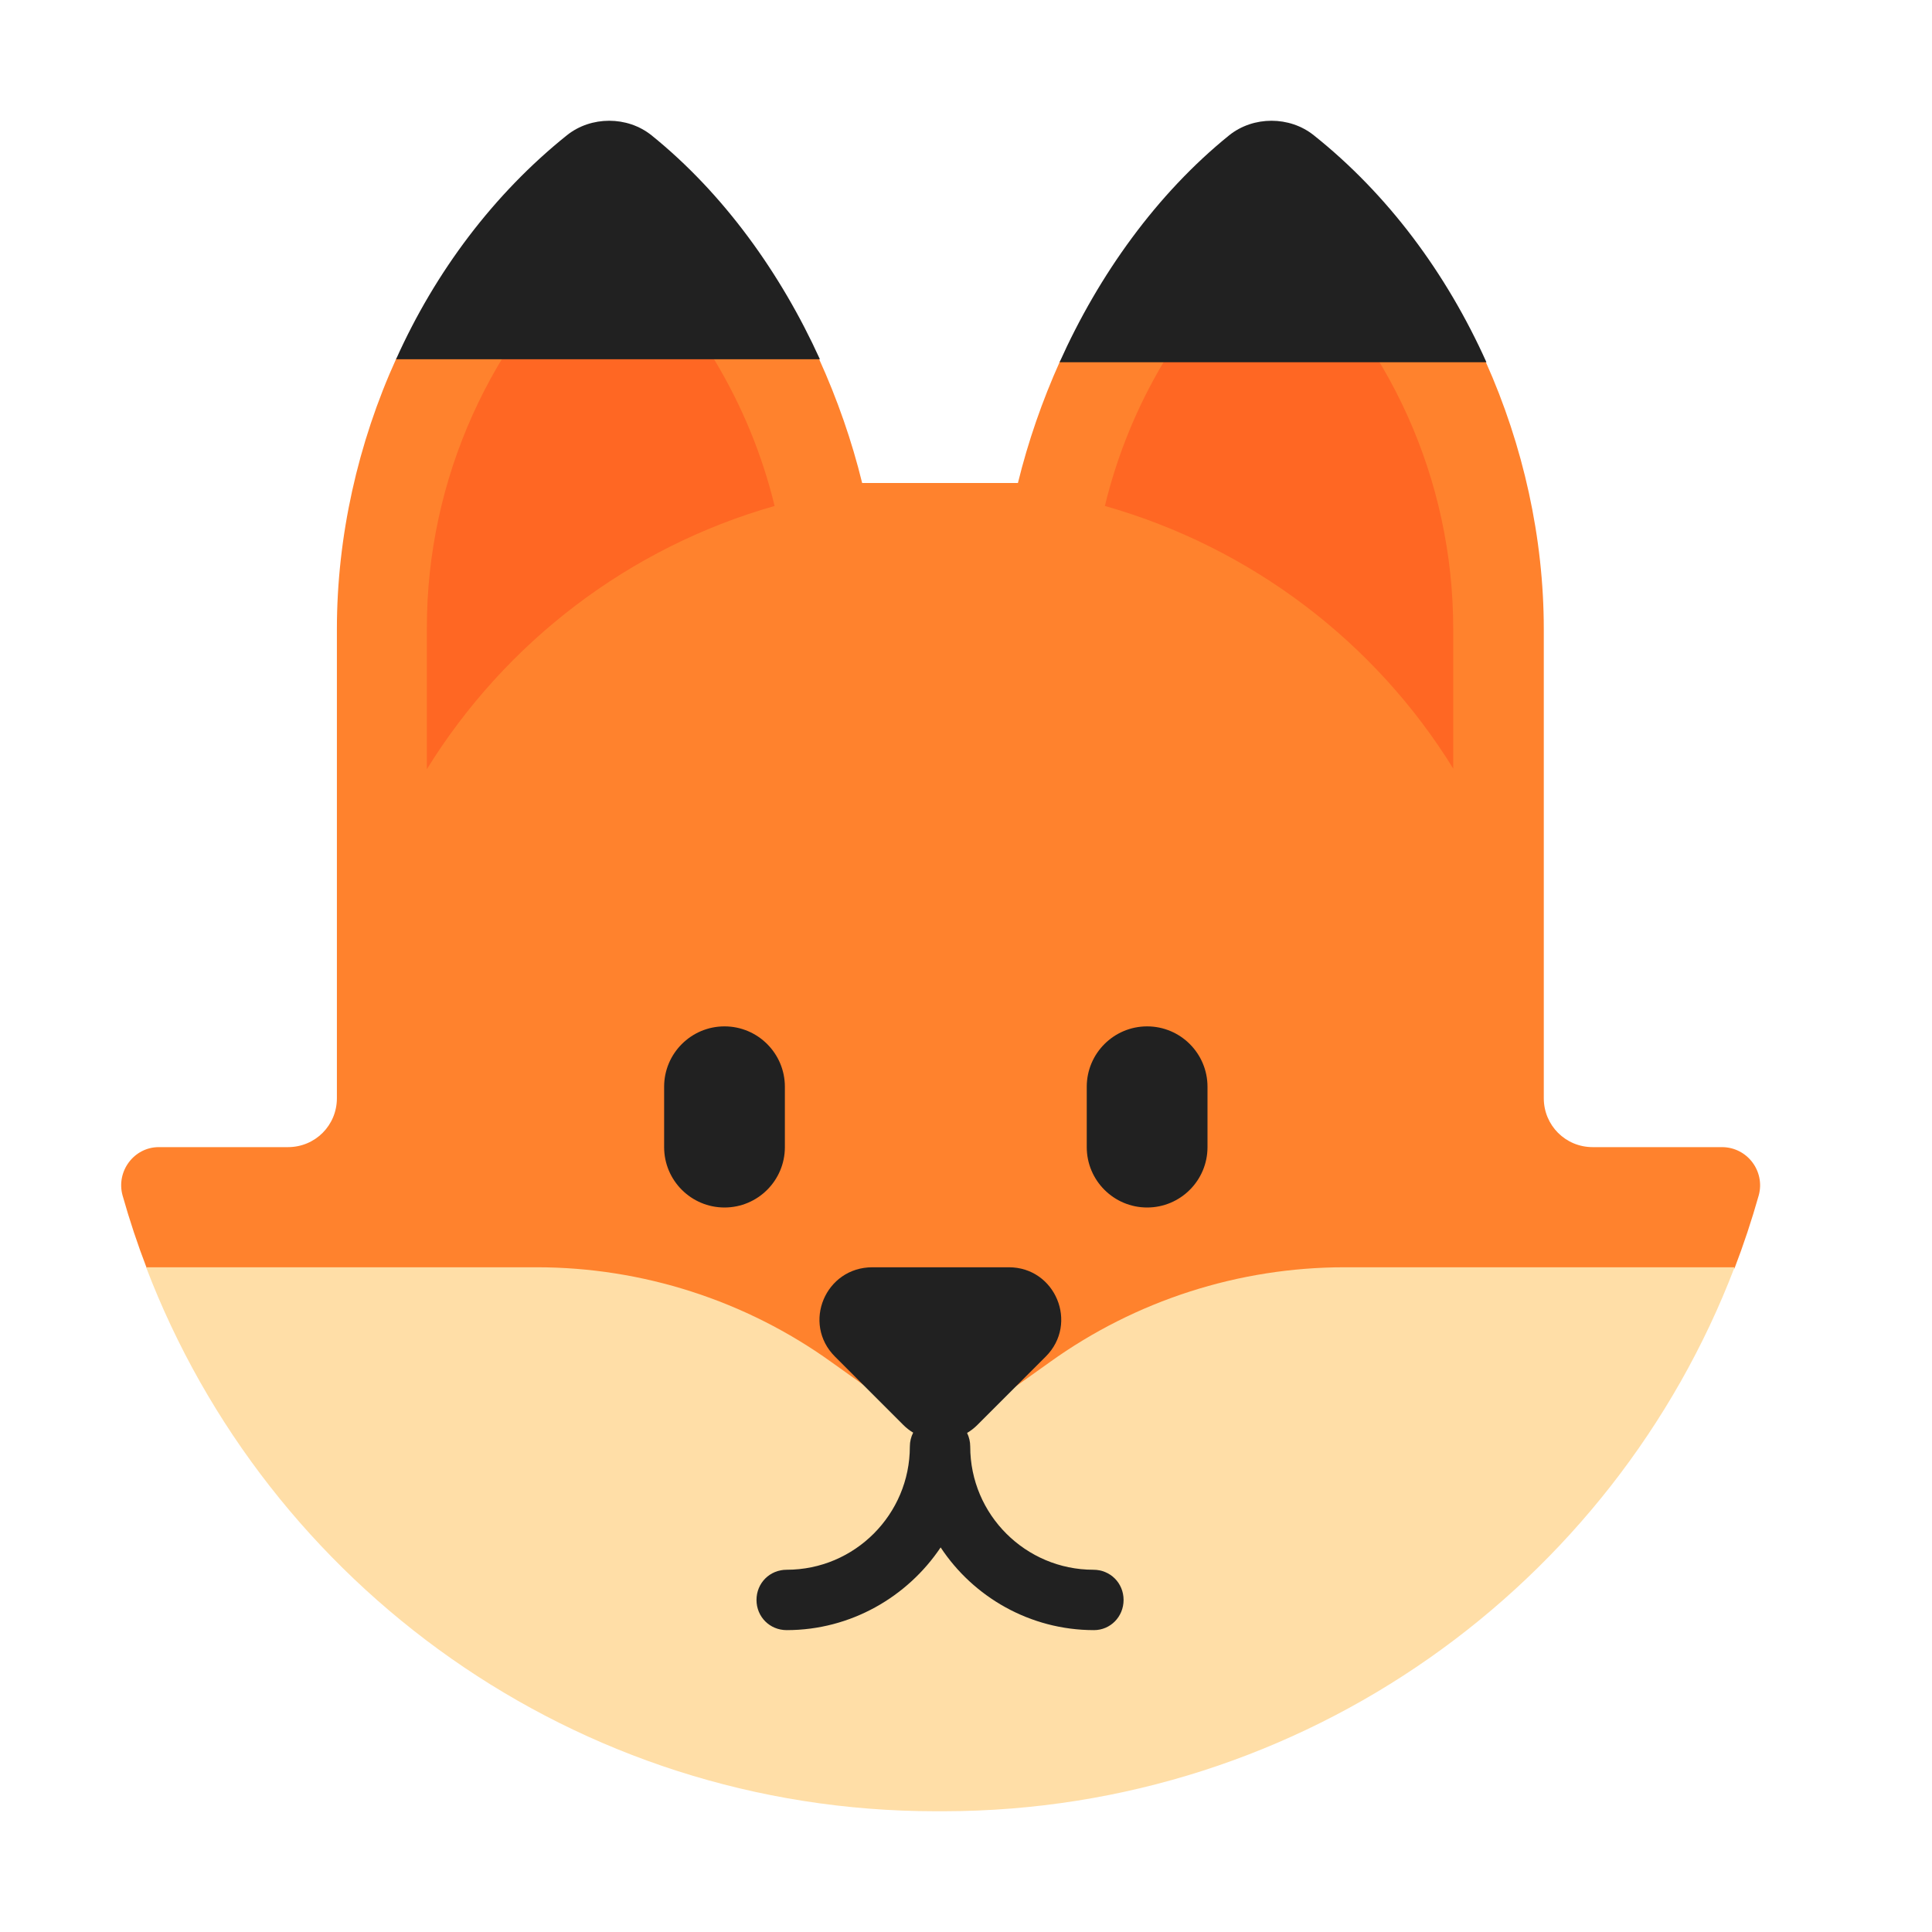
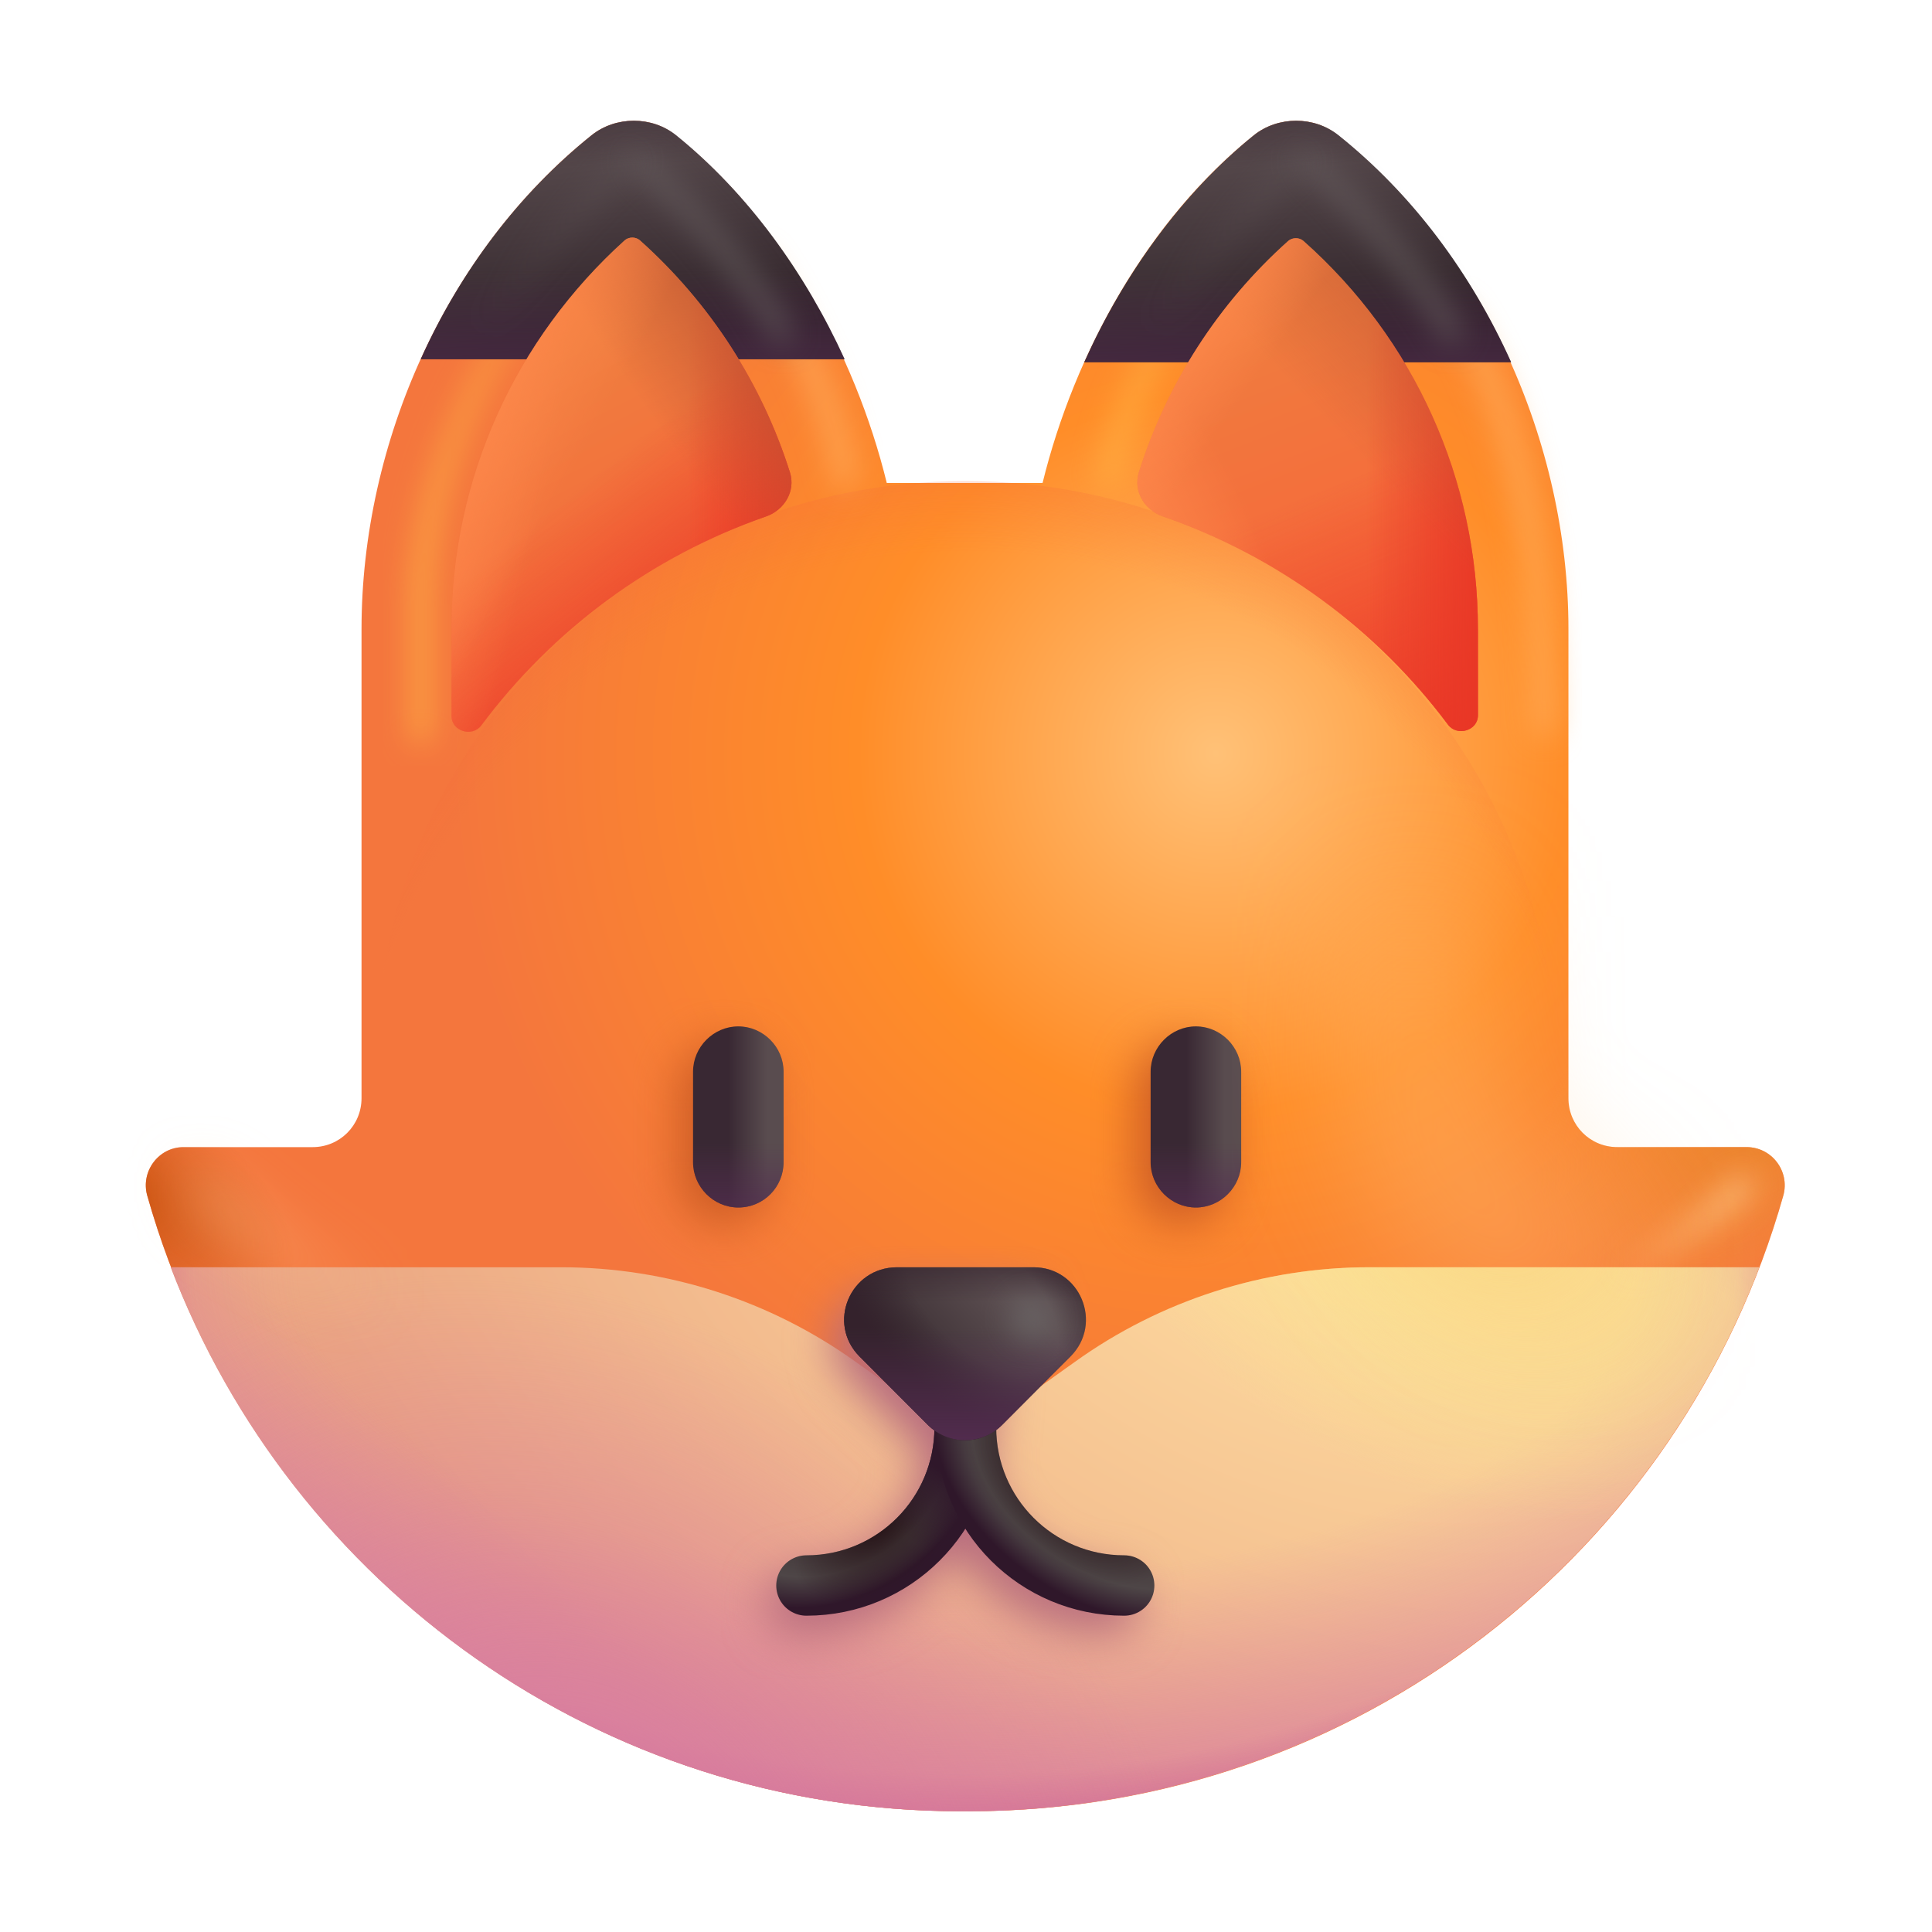
<svg xmlns="http://www.w3.org/2000/svg" width="32" height="32" viewBox="0 0 32 32" fill="none">
-   <path d="M17.558 5.981C17.261 6.64 17.026 7.322 16.86 8H14.28C14.111 7.309 13.87 6.614 13.565 5.943L10.031 5.023L6.565 5.936C5.926 7.341 5.58 8.889 5.58 10.42V18.19C5.58 18.64 5.22 19 4.77 19H2.63C2.22 19 1.92 19.4 2.03 19.8C2.146 20.211 2.28 20.614 2.432 21.009L15.585 25.855L28.729 21.008C28.88 20.613 29.014 20.21 29.13 19.8C29.24 19.4 28.94 19 28.52 19H26.38C25.93 19 25.57 18.64 25.57 18.19V10.42C25.57 8.913 25.232 7.384 24.608 5.992L21.041 5.023L17.558 5.981Z" fill="#FF822D" />
-   <path d="M10.19 3.98C11.5 5.15 12.42 6.69 12.83 8.38C10.41 9.07 8.37 10.64 7.07 12.74V10.4C7.07 7.93 8.13 5.61 9.94 3.98C10.01 3.92 10.12 3.92 10.19 3.98Z" fill="#FF6723" />
-   <path d="M24.07 10.42V12.73C22.78 10.64 20.73 9.07 18.3 8.38C18.71 6.69 19.62 5.16 20.93 3.99C21 3.93 21.11 3.93 21.18 3.99C23.01 5.61 24.07 7.94 24.07 10.42Z" fill="#FF6723" />
-   <path d="M28.73 20.99H22.27C20.52 20.99 18.81 21.54 17.39 22.56L15.58 23.85L13.77 22.56C12.35 21.54 10.64 20.99 8.89 20.99H2.42C4.43 26.26 9.53 30 15.5 30C15.52 30 15.55 30 15.57 30C15.59 30 15.62 30 15.64 30C21.62 29.99 26.72 26.25 28.73 20.99Z" fill="#FFDEA7" />
-   <path d="M13.58 5.95C12.93 4.52 11.98 3.2 10.79 2.24C10.59 2.08 10.34 2 10.09 2C9.84 2 9.59 2.08 9.39 2.24C8.18 3.21 7.21 4.5 6.56 5.95H13.58Z" fill="#212121" />
-   <path d="M21.76 2.24C21.56 2.08 21.31 2 21.06 2C20.81 2 20.56 2.08 20.36 2.24C19.16 3.21 18.2 4.55 17.55 6H24.62C23.96 4.53 22.99 3.22 21.76 2.24Z" fill="#212121" />
-   <path d="M11 18C11 17.448 11.448 17 12 17C12.552 17 13 17.448 13 18V19C13 19.552 12.552 20 12 20C11.448 20 11 19.552 11 19V18Z" fill="#212121" />
-   <path d="M18 18C18 17.448 18.448 17 19 17C19.552 17 20 17.448 20 18V19C20 19.552 19.552 20 19 20C18.448 20 18 19.552 18 19V18Z" fill="#212121" />
-   <path d="M15.58 25.63C16.12 26.45 17.06 27 18.12 27C18.39 27 18.61 26.78 18.61 26.5C18.61 26.22 18.39 26 18.11 26C16.99 26 16.07 25.09 16.07 23.96C16.07 23.878 16.051 23.802 16.018 23.734C16.079 23.698 16.137 23.653 16.19 23.6L17.32 22.47C17.87 21.92 17.48 20.99 16.71 20.99H14.45C13.67 20.99 13.28 21.92 13.83 22.47L14.96 23.6C15.011 23.651 15.066 23.694 15.125 23.729C15.09 23.798 15.07 23.876 15.07 23.96C15.07 25.08 14.16 26 13.03 26C12.75 26 12.53 26.22 12.53 26.5C12.53 26.78 12.75 27 13.03 27C14.09 27 15.03 26.45 15.58 25.63Z" fill="#212121" />
+   <path d="M28.928 19H26.788C26.338 19 25.978 18.64 25.978 18.19V18V10.42C25.978 7.33 24.558 4.15 22.158 2.24C21.968 2.08 21.718 2 21.468 2C21.218 2 20.968 2.08 20.768 2.24C19.018 3.64 17.798 5.84 17.268 8H14.688C14.158 5.84 12.938 3.64 11.188 2.24C10.998 2.08 10.748 2 10.498 2C10.248 2 9.998 2.08 9.798 2.24C7.408 4.15 5.988 7.32 5.988 10.42V18V18.19C5.988 18.64 5.628 19 5.178 19H3.038C2.628 19 2.328 19.4 2.438 19.8C4.098 25.68 9.498 30 15.918 30C15.938 30 15.968 30 15.988 30C16.008 30 16.038 30 16.058 30C22.468 30 27.878 25.69 29.538 19.8C29.648 19.4 29.348 19 28.928 19Z" fill="url(#paint0_radial_28327_1940)" />
+   <path d="M28.928 19H26.788C26.338 19 25.978 18.64 25.978 18.19V18V10.42C25.978 7.33 24.558 4.15 22.158 2.24C21.968 2.08 21.718 2 21.468 2C21.218 2 20.968 2.08 20.768 2.24C19.018 3.64 17.798 5.84 17.268 8H14.688C14.158 5.84 12.938 3.64 11.188 2.24C10.998 2.08 10.748 2 10.498 2C10.248 2 9.998 2.08 9.798 2.24C7.408 4.15 5.988 7.32 5.988 10.42V18V18.19C5.988 18.64 5.628 19 5.178 19H3.038C2.628 19 2.328 19.4 2.438 19.8C4.098 25.68 9.498 30 15.918 30C15.938 30 15.968 30 15.988 30C16.008 30 16.038 30 16.058 30C22.468 30 27.878 25.69 29.538 19.8C29.648 19.4 29.348 19 28.928 19Z" fill="url(#paint1_radial_28327_1940)" />
+   <path d="M28.928 19H26.788C26.338 19 25.978 18.64 25.978 18.19V18V10.42C25.978 7.33 24.558 4.15 22.158 2.24C21.968 2.08 21.718 2 21.468 2C21.218 2 20.968 2.08 20.768 2.24C19.018 3.64 17.798 5.84 17.268 8H14.688C14.158 5.84 12.938 3.64 11.188 2.24C10.998 2.08 10.748 2 10.498 2C10.248 2 9.998 2.08 9.798 2.24C7.408 4.15 5.988 7.32 5.988 10.42V18V18.19C5.988 18.64 5.628 19 5.178 19H3.038C2.628 19 2.328 19.4 2.438 19.8C4.098 25.68 9.498 30 15.918 30C15.938 30 15.968 30 15.988 30C16.008 30 16.038 30 16.058 30C22.468 30 27.878 25.69 29.538 19.8C29.648 19.4 29.348 19 28.928 19Z" fill="url(#paint2_radial_28327_1940)" />
+   <ellipse cx="15.988" cy="17.631" rx="9.767" ry="9.663" fill="url(#paint3_radial_28327_1940)" fill-opacity="0.5" />
+   <g filter="url(#filter0_f_28327_1940)">
+     <path d="M20.424 3.891C19.987 4.443 18.721 6.031 18.346 7.969" stroke="url(#paint4_linear_28327_1940)" stroke-width="0.25" stroke-linecap="round" />
+   </g>
+   <g filter="url(#filter1_f_28327_1940)">
+     <path d="M24.074 5.194C24.824 6.225 25.574 8.256 25.574 12.069" stroke="#FFB160" stroke-width="0.25" stroke-linecap="round" />
+   </g>
+   <g filter="url(#filter2_f_28327_1940)">
+     <path d="M12.488 4.35C12.982 5.029 13.846 6.703 14.002 7.953" stroke="#FFB160" stroke-width="0.25" stroke-linecap="round" />
+   </g>
+   <path d="M22.169 2.24C21.968 2.08 21.718 2 21.468 2C21.218 2 20.968 2.08 20.768 2.24C19.569 3.21 18.608 4.55 17.959 6H25.029C24.369 4.53 23.398 3.22 22.169 2.24Z" fill="url(#paint5_linear_28327_1940)" />
+   <path d="M22.169 2.24C21.968 2.08 21.718 2 21.468 2C21.218 2 20.968 2.08 20.768 2.24C19.569 3.21 18.608 4.55 17.959 6H25.029C24.369 4.53 23.398 3.22 22.169 2.24Z" fill="url(#paint6_linear_28327_1940)" />
+   <path d="M22.169 2.24C21.968 2.08 21.718 2 21.468 2C21.218 2 20.968 2.08 20.768 2.24C19.569 3.21 18.608 4.55 17.959 6H25.029C24.369 4.53 23.398 3.22 22.169 2.24Z" fill="url(#paint7_linear_28327_1940)" />
+   <path d="M23.983 12.002C24.134 12.204 24.479 12.101 24.479 11.849V10.42C24.479 7.94 23.419 5.61 21.588 3.99C21.518 3.93 21.409 3.93 21.338 3.99C20.174 5.03 19.325 6.355 18.863 7.824C18.767 8.131 18.954 8.448 19.259 8.553C21.164 9.215 22.804 10.426 23.983 12.002Z" fill="url(#paint8_linear_28327_1940)" />
+   <path d="M23.983 12.002C24.134 12.204 24.479 12.101 24.479 11.849V10.42C24.479 7.94 23.419 5.61 21.588 3.99C21.518 3.93 21.409 3.93 21.338 3.99C20.174 5.03 19.325 6.355 18.863 7.824C18.767 8.131 18.954 8.448 19.259 8.553C21.164 9.215 22.804 10.426 23.983 12.002Z" fill="url(#paint9_linear_28327_1940)" />
+   <path d="M23.983 12.002C24.134 12.204 24.479 12.101 24.479 11.849V10.42C24.479 7.94 23.419 5.61 21.588 3.99C21.518 3.93 21.409 3.93 21.338 3.99C20.174 5.03 19.325 6.355 18.863 7.824C18.767 8.131 18.954 8.448 19.259 8.553C21.164 9.215 22.804 10.426 23.983 12.002Z" fill="url(#paint10_linear_28327_1940)" />
+   <path d="M23.983 12.002C24.134 12.204 24.479 12.101 24.479 11.849V10.42C24.479 7.94 23.419 5.61 21.588 3.99C21.518 3.93 21.409 3.93 21.338 3.99C20.174 5.03 19.325 6.355 18.863 7.824C18.767 8.131 18.954 8.448 19.259 8.553C21.164 9.215 22.804 10.426 23.983 12.002Z" fill="url(#paint11_linear_28327_1940)" />
+   <path d="M23.983 12.002C24.134 12.204 24.479 12.101 24.479 11.849V10.42C24.479 7.94 23.419 5.61 21.588 3.99C21.518 3.93 21.409 3.93 21.338 3.99C20.174 5.03 19.325 6.355 18.863 7.824C18.767 8.131 18.954 8.448 19.259 8.553C21.164 9.215 22.804 10.426 23.983 12.002Z" fill="url(#paint12_radial_28327_1940)" />
+   <path d="M23.983 12.002C24.134 12.204 24.479 12.101 24.479 11.849V10.42C24.479 7.94 23.419 5.61 21.588 3.99C21.518 3.93 21.409 3.93 21.338 3.99C20.174 5.03 19.325 6.355 18.863 7.824C18.767 8.131 18.954 8.448 19.259 8.553C21.164 9.215 22.804 10.426 23.983 12.002Z" fill="url(#paint13_linear_28327_1940)" />
+   <g filter="url(#filter3_f_28327_1940)">
+     <path d="M19.562 20.281C19.152 20.281 18.812 19.941 18.812 19.531V18.031C18.812 17.621 19.152 17.281 19.562 17.281C19.972 17.281 20.312 17.621 20.312 18.031V19.531C20.312 19.941 19.972 20.281 19.562 20.281Z" fill="#CD5C25" />
+   </g>
+   <g filter="url(#filter4_f_28327_1940)">
+     <path d="M11.982 20.281C11.572 20.281 11.232 19.941 11.232 19.531V18.031C11.232 17.621 11.572 17.281 11.982 17.281C12.392 17.281 12.732 17.621 12.732 18.031V19.531C12.732 19.941 12.402 20.281 11.982 20.281Z" fill="#CD5C25" />
+   </g>
+   <path d="M19.808 20C19.398 20 19.058 19.66 19.058 19.25V17.75C19.058 17.34 19.398 17 19.808 17C20.218 17 20.558 17.34 20.558 17.75V19.25C20.558 19.66 20.218 20 19.808 20Z" fill="url(#paint14_linear_28327_1940)" />
+   <path d="M19.808 20C19.398 20 19.058 19.66 19.058 19.25V17.75C19.058 17.34 19.398 17 19.808 17C20.218 17 20.558 17.34 20.558 17.75V19.25C20.558 19.66 20.218 20 19.808 20Z" fill="url(#paint15_linear_28327_1940)" />
+   <path d="M12.229 20C11.819 20 11.479 19.66 11.479 19.25V17.75C11.479 17.34 11.819 17 12.229 17C12.639 17 12.979 17.34 12.979 17.75V19.25C12.979 19.66 12.649 20 12.229 20Z" fill="url(#paint16_linear_28327_1940)" />
+   <path d="M12.229 20C11.819 20 11.479 19.66 11.479 19.25V17.75C11.479 17.34 11.819 17 12.229 17C12.639 17 12.979 17.34 12.979 17.75V19.25C12.979 19.66 12.649 20 12.229 20Z" fill="url(#paint17_linear_28327_1940)" />
+   <g filter="url(#filter5_f_28327_1940)">
+     <path d="M8.734 5.078C8.297 5.63 6.969 7.638 6.969 10.062C6.969 12.488 6.969 12.25 6.969 12.094" stroke="url(#paint18_linear_28327_1940)" stroke-width="0.25" stroke-linecap="round" />
+   </g>
+   <path d="M13.989 5.95C13.338 4.52 12.389 3.2 11.198 2.24C10.998 2.08 10.748 2 10.498 2C10.248 2 9.999 2.08 9.799 2.24C8.589 3.21 7.619 4.5 6.969 5.95H13.989Z" fill="url(#paint19_linear_28327_1940)" />
+   <path d="M13.989 5.95C13.338 4.52 12.389 3.2 11.198 2.24C10.998 2.08 10.748 2 10.498 2C10.248 2 9.999 2.08 9.799 2.24C8.589 3.21 7.619 4.5 6.969 5.95H13.989Z" fill="url(#paint20_linear_28327_1940)" />
+   <path d="M13.989 5.95C13.338 4.52 12.389 3.2 11.198 2.24C10.998 2.08 10.748 2 10.498 2C10.248 2 9.999 2.08 9.799 2.24C8.589 3.21 7.619 4.5 6.969 5.95H13.989Z" fill="url(#paint21_linear_28327_1940)" />
+   <path d="M29.139 20.99H22.678C20.928 20.99 19.218 21.54 17.799 22.56L15.989 23.85L14.178 22.56C12.758 21.54 11.049 20.99 9.298 20.99H2.828C4.838 26.26 9.938 30 15.909 30C15.928 30 15.959 30 15.979 30C15.998 30 16.029 30 16.049 30C22.029 29.99 27.128 26.25 29.139 20.99Z" fill="url(#paint22_radial_28327_1940)" />
+   <path d="M29.139 20.99H22.678C20.928 20.99 19.218 21.54 17.799 22.56L15.989 23.85L14.178 22.56C12.758 21.54 11.049 20.99 9.298 20.99H2.828C4.838 26.26 9.938 30 15.909 30C15.928 30 15.959 30 15.979 30C15.998 30 16.029 30 16.049 30C22.029 29.99 27.128 26.25 29.139 20.99Z" fill="url(#paint23_radial_28327_1940)" />
+   <path d="M29.139 20.99H22.678C20.928 20.99 19.218 21.54 17.799 22.56L15.989 23.85L14.178 22.56C12.758 21.54 11.049 20.99 9.298 20.99H2.828C4.838 26.26 9.938 30 15.909 30C15.928 30 15.959 30 15.979 30C15.998 30 16.029 30 16.049 30C22.029 29.99 27.128 26.25 29.139 20.99Z" fill="url(#paint24_radial_28327_1940)" />
+   <path d="M29.139 20.99H22.678C20.928 20.99 19.218 21.54 17.799 22.56L15.989 23.85L14.178 22.56C12.758 21.54 11.049 20.99 9.298 20.99H2.828C4.838 26.26 9.938 30 15.909 30C15.928 30 15.959 30 15.979 30C15.998 30 16.029 30 16.049 30C22.029 29.99 27.128 26.25 29.139 20.99Z" fill="url(#paint25_radial_28327_1940)" />
+   <path d="M29.139 20.99H22.678C20.928 20.99 19.218 21.54 17.799 22.56L15.989 23.85L14.178 22.56C12.758 21.54 11.049 20.99 9.298 20.99H2.828C4.838 26.26 9.938 30 15.909 30C15.928 30 15.959 30 15.979 30C15.998 30 16.029 30 16.049 30C22.029 29.99 27.128 26.25 29.139 20.99Z" fill="url(#paint26_radial_28327_1940)" />
+   <path d="M29.139 20.99H22.678C20.928 20.99 19.218 21.54 17.799 22.56L15.989 23.85L14.178 22.56C12.758 21.54 11.049 20.99 9.298 20.99H2.828C4.838 26.26 9.938 30 15.909 30C15.928 30 15.959 30 15.979 30C15.998 30 16.029 30 16.049 30C22.029 29.99 27.128 26.25 29.139 20.99Z" fill="url(#paint27_radial_28327_1940)" />
+   <g filter="url(#filter6_f_28327_1940)">
+     <path d="M15.171 23.953L14.061 22.844C13.521 22.304 13.904 21.391 14.67 21.391H16.889C17.645 21.391 17.027 21.866 16.487 22.406L16.378 23.953C16.348 23.984 16.316 24.012 16.282 24.036C16.305 25.169 17.225 26.075 18.363 26.075C18.635 26.075 18.854 26.295 18.854 26.566C18.854 26.837 18.635 27.057 18.363 27.057C17.276 27.057 16.323 26.494 15.78 25.642C15.236 26.494 14.283 27.057 13.196 27.057C12.925 27.057 12.705 26.837 12.705 26.566C12.705 26.295 12.925 26.075 13.196 26.075C14.332 26.075 15.25 25.173 15.277 24.043C15.24 24.017 15.204 23.987 15.171 23.953Z" fill="#B66A7D" />
+   </g>
+   <path d="M15.977 23.641C15.977 25.091 14.807 26.261 13.357 26.261" stroke="url(#paint28_radial_28327_1940)" stroke-linecap="round" />
+   <path d="M15.977 23.641C15.977 25.091 14.807 26.261 13.357 26.261" stroke="url(#paint29_radial_28327_1940)" stroke-linecap="round" />
+   <path d="M15.977 23.641C15.977 25.091 14.807 26.261 13.357 26.261" stroke="url(#paint30_linear_28327_1940)" stroke-linecap="round" />
+   <path d="M16 23.641C16 25.091 17.17 26.261 18.62 26.261" stroke="url(#paint31_radial_28327_1940)" stroke-linecap="round" />
+   <path d="M16 23.641C16 25.091 17.17 26.261 18.62 26.261" stroke="url(#paint32_radial_28327_1940)" stroke-linecap="round" />
+   <path d="M14.239 22.47L15.368 23.6C15.709 23.94 16.259 23.94 16.599 23.6L17.729 22.47C18.279 21.92 17.889 20.99 17.119 20.99H14.858C14.079 20.99 13.688 21.92 14.239 22.47Z" fill="url(#paint33_linear_28327_1940)" />
+   <path d="M14.239 22.47L15.368 23.6C15.709 23.94 16.259 23.94 16.599 23.6L17.729 22.47C18.279 21.92 17.889 20.99 17.119 20.99H14.858C14.079 20.99 13.688 21.92 14.239 22.47Z" fill="url(#paint34_radial_28327_1940)" />
+   <path d="M14.239 22.47L15.368 23.6C15.709 23.94 16.259 23.94 16.599 23.6L17.729 22.47C18.279 21.92 17.889 20.99 17.119 20.99H14.858C14.079 20.99 13.688 21.92 14.239 22.47Z" fill="url(#paint35_linear_28327_1940)" />
+   <path d="M14.239 22.47L15.368 23.6C15.709 23.94 16.259 23.94 16.599 23.6L17.729 22.47C18.279 21.92 17.889 20.99 17.119 20.99H14.858C14.079 20.99 13.688 21.92 14.239 22.47Z" fill="url(#paint36_linear_28327_1940)" />
+   <path d="M12.689 8.554C12.993 8.448 13.181 8.132 13.084 7.825C12.62 6.354 11.764 5.021 10.598 3.98C10.528 3.92 10.418 3.92 10.348 3.98C8.539 5.61 7.479 7.93 7.479 10.4V11.861C7.479 12.113 7.822 12.216 7.973 12.014C9.156 10.43 10.791 9.216 12.689 8.554Z" fill="url(#paint37_linear_28327_1940)" />
+   <path d="M12.689 8.554C12.993 8.448 13.181 8.132 13.084 7.825C12.62 6.354 11.764 5.021 10.598 3.98C10.528 3.92 10.418 3.92 10.348 3.98C8.539 5.61 7.479 7.93 7.479 10.4V11.861C7.479 12.113 7.822 12.216 7.973 12.014C9.156 10.43 10.791 9.216 12.689 8.554Z" fill="url(#paint38_linear_28327_1940)" />
+   <path d="M12.689 8.554C12.993 8.448 13.181 8.132 13.084 7.825C12.62 6.354 11.764 5.021 10.598 3.98C10.528 3.92 10.418 3.92 10.348 3.98C8.539 5.61 7.479 7.93 7.479 10.4V11.861C7.479 12.113 7.822 12.216 7.973 12.014C9.156 10.43 10.791 9.216 12.689 8.554Z" fill="url(#paint39_linear_28327_1940)" />
+   <path d="M12.689 8.554C12.993 8.448 13.181 8.132 13.084 7.825C12.62 6.354 11.764 5.021 10.598 3.98C10.528 3.92 10.418 3.92 10.348 3.98C8.539 5.61 7.479 7.93 7.479 10.4V11.861C7.479 12.113 7.822 12.216 7.973 12.014C9.156 10.43 10.791 9.216 12.689 8.554Z" fill="url(#paint40_linear_28327_1940)" />
+   <path d="M12.689 8.554C12.993 8.448 13.181 8.132 13.084 7.825C12.62 6.354 11.764 5.021 10.598 3.98C10.528 3.92 10.418 3.92 10.348 3.98C8.539 5.61 7.479 7.93 7.479 10.4V11.861C7.479 12.113 7.822 12.216 7.973 12.014C9.156 10.43 10.791 9.216 12.689 8.554Z" fill="url(#paint41_radial_28327_1940)" />
+   <path d="M12.689 8.554C12.993 8.448 13.181 8.132 13.084 7.825C12.62 6.354 11.764 5.021 10.598 3.98C10.528 3.92 10.418 3.92 10.348 3.98C8.539 5.61 7.479 7.93 7.479 10.4V11.861C7.479 12.113 7.822 12.216 7.973 12.014C9.156 10.43 10.791 9.216 12.689 8.554Z" fill="url(#paint42_linear_28327_1940)" />
+   <g filter="url(#filter7_f_28327_1940)">
+     <circle cx="17.088" cy="21.836" r="0.32" fill="#6A6566" />
+   </g>
+   <g filter="url(#filter8_f_28327_1940)">
+     <path d="M28.998 19.677C29.035 19.62 29.019 19.542 28.961 19.505C28.903 19.467 28.826 19.483 28.788 19.541L28.998 19.677ZM26.048 21.285C25.981 21.303 25.942 21.372 25.96 21.439C25.978 21.505 26.046 21.545 26.113 21.527L26.048 21.285ZM28.788 19.541C28.772 19.566 28.732 19.611 28.662 19.676C28.595 19.738 28.508 19.811 28.404 19.893C28.198 20.057 27.932 20.249 27.646 20.439C27.069 20.822 26.432 21.182 26.048 21.285L26.113 21.527C26.541 21.412 27.209 21.029 27.784 20.647C28.075 20.454 28.347 20.258 28.559 20.089C28.666 20.005 28.759 19.927 28.832 19.859C28.903 19.793 28.963 19.731 28.998 19.677L28.788 19.541Z" fill="url(#paint43_linear_28327_1940)" />
+   </g>
+   <g filter="url(#filter9_f_28327_1940)">
+     <path d="M3.139 19.677C3.102 19.62 3.118 19.542 3.176 19.505C3.234 19.467 3.311 19.483 3.349 19.541L3.139 19.677ZM6.089 21.285C6.156 21.303 6.195 21.372 6.177 21.439C6.159 21.505 6.091 21.545 6.024 21.527L6.089 21.285ZM3.349 19.541C3.365 19.566 3.405 19.611 3.475 19.676C3.542 19.738 3.629 19.811 3.732 19.893C3.939 20.057 4.205 20.249 4.491 20.439C5.068 20.822 5.705 21.182 6.089 21.285L6.024 21.527C5.596 21.412 4.928 21.029 4.353 20.647C4.062 20.454 3.79 20.258 3.577 20.089C3.471 20.005 3.378 19.927 3.305 19.859C3.234 19.793 3.174 19.731 3.139 19.677L3.349 19.541Z" fill="url(#paint44_linear_28327_1940)" />
+   </g>
+   <g filter="url(#filter10_f_28327_1940)">
+     <path d="M23.408 15.188C23.408 15.406 23.419 17.647 23.439 17.847C23.652 19.928 24.939 20.969 26.565 20.969" stroke="#FFC177" />
+   </g>
+   <g filter="url(#filter11_f_28327_1940)">
+     <path d="M21.675 2.664C22.121 3.062 23.34 4.234 24.074 5.562" stroke="#665D5F" stroke-width="0.25" stroke-linecap="round" />
+   </g>
+   <g filter="url(#filter12_f_28327_1940)">
+     <path d="M10.58 2.664C11.025 3.062 12.244 4.234 12.979 5.562" stroke="#665D5F" stroke-width="0.25" stroke-linecap="round" />
+   </g>
+   <g filter="url(#filter13_f_28327_1940)">
+     <path d="M21.511 2.664C21.066 3.062 19.847 4.234 19.113 5.562" stroke="url(#paint45_linear_28327_1940)" stroke-opacity="0.5" stroke-width="0.25" stroke-linecap="round" />
+   </g>
+   <g filter="url(#filter14_f_28327_1940)">
+     <path d="M10.416 2.664C9.971 3.062 8.752 4.234 8.018 5.562" stroke="url(#paint46_linear_28327_1940)" stroke-opacity="0.5" stroke-width="0.25" stroke-linecap="round" />
+   </g>
+   <defs>
+     <filter id="filter0_f_28327_1940" x="17.721" y="3.266" width="3.328" height="5.328" filterUnits="userSpaceOnUse" color-interpolation-filters="sRGB">
+       <feFlood flood-opacity="0" result="BackgroundImageFix" />
+       <feBlend mode="normal" in="SourceGraphic" in2="BackgroundImageFix" result="shape" />
+       <feGaussianBlur stdDeviation="0.25" result="effect1_foregroundBlur_28327_1940" />
+     </filter>
+     <filter id="filter1_f_28327_1940" x="23.449" y="4.569" width="2.75" height="8.125" filterUnits="userSpaceOnUse" color-interpolation-filters="sRGB">
+       <feFlood flood-opacity="0" result="BackgroundImageFix" />
+       <feBlend mode="normal" in="SourceGraphic" in2="BackgroundImageFix" result="shape" />
+       <feGaussianBlur stdDeviation="0.25" result="effect1_foregroundBlur_28327_1940" />
+     </filter>
+     <filter id="filter2_f_28327_1940" x="11.864" y="3.725" width="2.764" height="4.853" filterUnits="userSpaceOnUse" color-interpolation-filters="sRGB">
+       <feFlood flood-opacity="0" result="BackgroundImageFix" />
+       <feBlend mode="normal" in="SourceGraphic" in2="BackgroundImageFix" result="shape" />
+       <feGaussianBlur stdDeviation="0.25" result="effect1_foregroundBlur_28327_1940" />
+     </filter>
+     <filter id="filter3_f_28327_1940" x="18.062" y="16.531" width="3" height="4.5" filterUnits="userSpaceOnUse" color-interpolation-filters="sRGB">
+       <feFlood flood-opacity="0" result="BackgroundImageFix" />
+       <feBlend mode="normal" in="SourceGraphic" in2="BackgroundImageFix" result="shape" />
+       <feGaussianBlur stdDeviation="0.375" result="effect1_foregroundBlur_28327_1940" />
+     </filter>
+     <filter id="filter4_f_28327_1940" x="10.482" y="16.531" width="3" height="4.5" filterUnits="userSpaceOnUse" color-interpolation-filters="sRGB">
+       <feFlood flood-opacity="0" result="BackgroundImageFix" />
+       <feBlend mode="normal" in="SourceGraphic" in2="BackgroundImageFix" result="shape" />
+       <feGaussianBlur stdDeviation="0.375" result="effect1_foregroundBlur_28327_1940" />
+     </filter>
+     <filter id="filter5_f_28327_1940" x="6.344" y="4.453" width="3.016" height="8.231" filterUnits="userSpaceOnUse" color-interpolation-filters="sRGB">
+       <feFlood flood-opacity="0" result="BackgroundImageFix" />
+       <feBlend mode="normal" in="SourceGraphic" in2="BackgroundImageFix" result="shape" />
+       <feGaussianBlur stdDeviation="0.25" result="effect1_foregroundBlur_28327_1940" />
+     </filter>
+     <filter id="filter6_f_28327_1940" x="11.955" y="20.641" width="7.65" height="7.166" filterUnits="userSpaceOnUse" color-interpolation-filters="sRGB">
+       <feFlood flood-opacity="0" result="BackgroundImageFix" />
+       <feBlend mode="normal" in="SourceGraphic" in2="BackgroundImageFix" result="shape" />
+       <feGaussianBlur stdDeviation="0.375" result="effect1_foregroundBlur_28327_1940" />
+     </filter>
+     <filter id="filter7_f_28327_1940" x="16.268" y="21.016" width="1.641" height="1.641" filterUnits="userSpaceOnUse" color-interpolation-filters="sRGB">
+       <feFlood flood-opacity="0" result="BackgroundImageFix" />
+       <feBlend mode="normal" in="SourceGraphic" in2="BackgroundImageFix" result="shape" />
+       <feGaussianBlur stdDeviation="0.25" result="effect1_foregroundBlur_28327_1940" />
+     </filter>
+     <filter id="filter8_f_28327_1940" x="25.455" y="18.984" width="4.063" height="3.047" filterUnits="userSpaceOnUse" color-interpolation-filters="sRGB">
+       <feFlood flood-opacity="0" result="BackgroundImageFix" />
+       <feBlend mode="normal" in="SourceGraphic" in2="BackgroundImageFix" result="shape" />
+       <feGaussianBlur stdDeviation="0.25" result="effect1_foregroundBlur_28327_1940" />
+     </filter>
+     <filter id="filter9_f_28327_1940" x="2.119" y="18.484" width="5.063" height="4.047" filterUnits="userSpaceOnUse" color-interpolation-filters="sRGB">
+       <feFlood flood-opacity="0" result="BackgroundImageFix" />
+       <feBlend mode="normal" in="SourceGraphic" in2="BackgroundImageFix" result="shape" />
+       <feGaussianBlur stdDeviation="0.5" result="effect1_foregroundBlur_28327_1940" />
+     </filter>
+     <filter id="filter10_f_28327_1940" x="20.408" y="12.688" width="8.656" height="11.281" filterUnits="userSpaceOnUse" color-interpolation-filters="sRGB">
+       <feFlood flood-opacity="0" result="BackgroundImageFix" />
+       <feBlend mode="normal" in="SourceGraphic" in2="BackgroundImageFix" result="shape" />
+       <feGaussianBlur stdDeviation="1.25" result="effect1_foregroundBlur_28327_1940" />
+     </filter>
+     <filter id="filter11_f_28327_1940" x="21.05" y="2.039" width="3.648" height="4.148" filterUnits="userSpaceOnUse" color-interpolation-filters="sRGB">
+       <feFlood flood-opacity="0" result="BackgroundImageFix" />
+       <feBlend mode="normal" in="SourceGraphic" in2="BackgroundImageFix" result="shape" />
+       <feGaussianBlur stdDeviation="0.25" result="effect1_foregroundBlur_28327_1940" />
+     </filter>
+     <filter id="filter12_f_28327_1940" x="9.955" y="2.039" width="3.648" height="4.148" filterUnits="userSpaceOnUse" color-interpolation-filters="sRGB">
+       <feFlood flood-opacity="0" result="BackgroundImageFix" />
+       <feBlend mode="normal" in="SourceGraphic" in2="BackgroundImageFix" result="shape" />
+       <feGaussianBlur stdDeviation="0.25" result="effect1_foregroundBlur_28327_1940" />
+     </filter>
+     <filter id="filter13_f_28327_1940" x="18.488" y="2.039" width="3.648" height="4.148" filterUnits="userSpaceOnUse" color-interpolation-filters="sRGB">
+       <feFlood flood-opacity="0" result="BackgroundImageFix" />
+       <feBlend mode="normal" in="SourceGraphic" in2="BackgroundImageFix" result="shape" />
+       <feGaussianBlur stdDeviation="0.25" result="effect1_foregroundBlur_28327_1940" />
+     </filter>
+     <filter id="filter14_f_28327_1940" x="7.393" y="2.039" width="3.648" height="4.148" filterUnits="userSpaceOnUse" color-interpolation-filters="sRGB">
+       <feFlood flood-opacity="0" result="BackgroundImageFix" />
+       <feBlend mode="normal" in="SourceGraphic" in2="BackgroundImageFix" result="shape" />
+       <feGaussianBlur stdDeviation="0.25" result="effect1_foregroundBlur_28327_1940" />
+     </filter>
+     <radialGradient id="paint0_radial_28327_1940" cx="0" cy="0" r="1" gradientUnits="userSpaceOnUse" gradientTransform="translate(20.1584 12.5) rotate(136.338) scale(20.8211 20.8211)">
+       <stop stop-color="#FFC177" />
+       <stop offset="0.285" stop-color="#FF8D28" />
+       <stop offset="0.611" stop-color="#F4763D" />
+     </radialGradient>
+     <radialGradient id="paint1_radial_28327_1940" cx="0" cy="0" r="1" gradientUnits="userSpaceOnUse" gradientTransform="translate(29.2209 18.125) rotate(134.433) scale(4.46383 3.0354)">
+       <stop stop-color="#E78327" />
+       <stop offset="1" stop-color="#F4953D" stop-opacity="0" />
+     </radialGradient>
+     <radialGradient id="paint2_radial_28327_1940" cx="0" cy="0" r="1" gradientUnits="userSpaceOnUse" gradientTransform="translate(1.9397 19.6875) rotate(32.6375) scale(3.30276 1.76965)">
+       <stop stop-color="#C9510E" />
+       <stop offset="1" stop-color="#C9510E" stop-opacity="0" />
+     </radialGradient>
+     <radialGradient id="paint3_radial_28327_1940" cx="0" cy="0" r="1" gradientUnits="userSpaceOnUse" gradientTransform="translate(15.9884 19.875) rotate(-90) scale(13.4375 12.9825)">
+       <stop offset="0.795" stop-color="#F46639" stop-opacity="0" />
+       <stop offset="1" stop-color="#F46639" />
+     </radialGradient>
+     <linearGradient id="paint4_linear_28327_1940" x1="20.474" y1="7.406" x2="20.474" y2="-3.875" gradientUnits="userSpaceOnUse">
+       <stop stop-color="#FFB444" />
+       <stop offset="1" stop-color="#FFB444" stop-opacity="0" />
+     </linearGradient>
+     <linearGradient id="paint5_linear_28327_1940" x1="21.494" y1="0.639" x2="22.087" y2="5.664" gradientUnits="userSpaceOnUse">
+       <stop offset="0.191" stop-color="#5F5254" />
+       <stop offset="1" stop-color="#2E2127" />
+     </linearGradient>
+     <linearGradient id="paint6_linear_28327_1940" x1="22.058" y1="3.084" x2="21.957" y2="0.544" gradientUnits="userSpaceOnUse">
+       <stop offset="0.147" stop-color="#34222C" stop-opacity="0" />
+       <stop offset="0.873" stop-color="#34222C" />
+     </linearGradient>
+     <linearGradient id="paint7_linear_28327_1940" x1="23.283" y1="7.285" x2="23.283" y2="4.5" gradientUnits="userSpaceOnUse">
+       <stop stop-color="#552D52" />
+       <stop offset="1" stop-color="#552D52" stop-opacity="0" />
+     </linearGradient>
+     <linearGradient id="paint8_linear_28327_1940" x1="23.346" y1="13.75" x2="20.034" y2="5.188" gradientUnits="userSpaceOnUse">
+       <stop stop-color="#FC5737" />
+       <stop offset="1" stop-color="#EF7E3F" />
+     </linearGradient>
+     <linearGradient id="paint9_linear_28327_1940" x1="25.034" y1="12.73" x2="22.909" y2="7.688" gradientUnits="userSpaceOnUse">
+       <stop stop-color="#E83525" />
+       <stop offset="1" stop-color="#E83525" stop-opacity="0" />
+     </linearGradient>
+     <linearGradient id="paint10_linear_28327_1940" x1="24.784" y1="7.688" x2="22.627" y2="7.688" gradientUnits="userSpaceOnUse">
+       <stop stop-color="#E83525" />
+       <stop offset="1" stop-color="#E83525" stop-opacity="0" />
+     </linearGradient>
+     <linearGradient id="paint11_linear_28327_1940" x1="25.284" y1="4.562" x2="22.346" y2="7.375" gradientUnits="userSpaceOnUse">
+       <stop stop-color="#BF5733" />
+       <stop offset="1" stop-color="#BF5733" stop-opacity="0" />
+     </linearGradient>
+     <radialGradient id="paint12_radial_28327_1940" cx="0" cy="0" r="1" gradientUnits="userSpaceOnUse" gradientTransform="translate(18.7085 9.375) rotate(-22.746) scale(2.18223 4.8172)">
+       <stop stop-color="#FF894C" />
+       <stop offset="1" stop-color="#FF894C" stop-opacity="0" />
+     </radialGradient>
+     <linearGradient id="paint13_linear_28327_1940" x1="18.709" y1="6.406" x2="20.034" y2="7.344" gradientUnits="userSpaceOnUse">
+       <stop stop-color="#FF894C" />
+       <stop offset="1" stop-color="#FF894C" stop-opacity="0" />
+     </linearGradient>
+     <linearGradient id="paint14_linear_28327_1940" x1="20.471" y1="18.5" x2="19.646" y2="18.5" gradientUnits="userSpaceOnUse">
+       <stop offset="0.225" stop-color="#594C4F" />
+       <stop offset="1" stop-color="#392833" />
+     </linearGradient>
+     <linearGradient id="paint15_linear_28327_1940" x1="20.793" y1="20.525" x2="20.793" y2="18.935" gradientUnits="userSpaceOnUse">
+       <stop stop-color="#552D52" />
+       <stop offset="1" stop-color="#552D52" stop-opacity="0" />
+     </linearGradient>
+     <linearGradient id="paint16_linear_28327_1940" x1="12.891" y1="18.5" x2="12.066" y2="18.5" gradientUnits="userSpaceOnUse">
+       <stop offset="0.225" stop-color="#594C4F" />
+       <stop offset="1" stop-color="#392833" />
+     </linearGradient>
+     <linearGradient id="paint17_linear_28327_1940" x1="13.213" y1="20.525" x2="13.213" y2="18.935" gradientUnits="userSpaceOnUse">
+       <stop stop-color="#552D52" />
+       <stop offset="1" stop-color="#552D52" stop-opacity="0" />
+     </linearGradient>
+     <linearGradient id="paint18_linear_28327_1940" x1="8.734" y1="9.562" x2="8.734" y2="-1.719" gradientUnits="userSpaceOnUse">
+       <stop stop-color="#FFB444" />
+       <stop offset="1" stop-color="#FFB444" stop-opacity="0" />
+     </linearGradient>
+     <linearGradient id="paint19_linear_28327_1940" x1="10.479" y1="0.656" x2="11.062" y2="5.619" gradientUnits="userSpaceOnUse">
+       <stop offset="0.191" stop-color="#5F5254" />
+       <stop offset="1" stop-color="#2E2127" />
+     </linearGradient>
+     <linearGradient id="paint20_linear_28327_1940" x1="11.039" y1="3.07" x2="10.94" y2="0.562" gradientUnits="userSpaceOnUse">
+       <stop offset="0.147" stop-color="#34222C" stop-opacity="0" />
+       <stop offset="0.873" stop-color="#34222C" />
+     </linearGradient>
+     <linearGradient id="paint21_linear_28327_1940" x1="12.255" y1="7.219" x2="12.255" y2="4.469" gradientUnits="userSpaceOnUse">
+       <stop stop-color="#552D52" />
+       <stop offset="1" stop-color="#552D52" stop-opacity="0" />
+     </linearGradient>
+     <radialGradient id="paint22_radial_28327_1940" cx="0" cy="0" r="1" gradientUnits="userSpaceOnUse" gradientTransform="translate(22.2835 18.625) rotate(116.074) scale(14.3337 20.0167)">
+       <stop offset="0.084" stop-color="#FFDFA1" />
+       <stop offset="1" stop-color="#EBA582" />
+     </radialGradient>
+     <radialGradient id="paint23_radial_28327_1940" cx="0" cy="0" r="1" gradientUnits="userSpaceOnUse" gradientTransform="translate(15.9835 20.99) rotate(90) scale(10.01 21.575)">
+       <stop offset="0.513" stop-color="#D87DA0" stop-opacity="0" />
+       <stop offset="1" stop-color="#D87DA0" />
+     </radialGradient>
+     <radialGradient id="paint24_radial_28327_1940" cx="0" cy="0" r="1" gradientUnits="userSpaceOnUse" gradientTransform="translate(15.9835 20.99) rotate(128.469) scale(13.5833 44.3384)">
+       <stop offset="0.589" stop-color="#D87DA0" stop-opacity="0" />
+       <stop offset="1" stop-color="#D87DA0" />
+     </radialGradient>
+     <radialGradient id="paint25_radial_28327_1940" cx="0" cy="0" r="1" gradientUnits="userSpaceOnUse" gradientTransform="translate(15.9835 20.99) rotate(90) scale(10.5725 16.07)">
+       <stop offset="0.792" stop-color="#C55188" stop-opacity="0" />
+       <stop offset="1" stop-color="#C55188" />
+     </radialGradient>
+     <radialGradient id="paint26_radial_28327_1940" cx="0" cy="0" r="1" gradientUnits="userSpaceOnUse" gradientTransform="translate(24.346 19.625) rotate(118.156) scale(5.03309 7.12647)">
+       <stop stop-color="#F9E58C" />
+       <stop offset="1" stop-color="#F9E58C" stop-opacity="0" />
+     </radialGradient>
+     <radialGradient id="paint27_radial_28327_1940" cx="0" cy="0" r="1" gradientUnits="userSpaceOnUse" gradientTransform="translate(9.72101 31.1875) rotate(-46.0662) scale(9.026 11.2593)">
+       <stop stop-color="#D87DA0" />
+       <stop offset="1" stop-color="#D87DA0" stop-opacity="0" />
+     </radialGradient>
+     <radialGradient id="paint28_radial_28327_1940" cx="0" cy="0" r="1" gradientUnits="userSpaceOnUse" gradientTransform="translate(13.7485 24.2015) rotate(54.3924) scale(2.97885 3.73897)">
+       <stop stop-color="#261317" />
+       <stop offset="0.589" stop-color="#4E4647" />
+       <stop offset="0.747" stop-color="#2F172A" />
+     </radialGradient>
+     <radialGradient id="paint29_radial_28327_1940" cx="0" cy="0" r="1" gradientUnits="userSpaceOnUse" gradientTransform="translate(14.561 25.264) rotate(-128.517) scale(0.978529 1.62106)">
+       <stop stop-color="#261317" />
+       <stop offset="1" stop-color="#261317" stop-opacity="0" />
+     </radialGradient>
+     <linearGradient id="paint30_linear_28327_1940" x1="15.842" y1="24.53" x2="15.139" y2="25.545" gradientUnits="userSpaceOnUse">
+       <stop stop-color="#2F172A" />
+       <stop offset="1" stop-color="#2F172A" stop-opacity="0" />
+     </linearGradient>
+     <radialGradient id="paint31_radial_28327_1940" cx="0" cy="0" r="1" gradientUnits="userSpaceOnUse" gradientTransform="translate(18.4673 24.2796) rotate(122.471) scale(3.05588 4.35358)">
+       <stop stop-color="#261317" />
+       <stop offset="0.589" stop-color="#4E4647" />
+       <stop offset="0.747" stop-color="#2F172A" />
+     </radialGradient>
+     <radialGradient id="paint32_radial_28327_1940" cx="0" cy="0" r="1" gradientUnits="userSpaceOnUse" gradientTransform="translate(17.686 24.4984) rotate(135.988) scale(1.28182 2.1235)">
+       <stop stop-color="#261317" />
+       <stop offset="1" stop-color="#261317" stop-opacity="0" />
+     </radialGradient>
+     <linearGradient id="paint33_linear_28327_1940" x1="17.088" y1="20.752" x2="14.555" y2="22.993" gradientUnits="userSpaceOnUse">
+       <stop offset="0.191" stop-color="#5F5254" />
+       <stop offset="1" stop-color="#2E2127" />
+     </linearGradient>
+     <radialGradient id="paint34_radial_28327_1940" cx="0" cy="0" r="1" gradientUnits="userSpaceOnUse" gradientTransform="translate(16.2719 21.5399) rotate(132.349) scale(1.80048 3.30126)">
+       <stop offset="0.463" stop-color="#34222C" stop-opacity="0" />
+       <stop offset="0.956" stop-color="#34222C" />
+     </radialGradient>
+     <linearGradient id="paint35_linear_28327_1940" x1="16.303" y1="21.766" x2="16.303" y2="20.378" gradientUnits="userSpaceOnUse">
+       <stop offset="0.147" stop-color="#34222C" stop-opacity="0" />
+       <stop offset="0.873" stop-color="#34222C" />
+     </linearGradient>
+     <linearGradient id="paint36_linear_28327_1940" x1="16.997" y1="24.096" x2="16.997" y2="21.996" gradientUnits="userSpaceOnUse">
+       <stop stop-color="#552D52" />
+       <stop offset="1" stop-color="#552D52" stop-opacity="0" />
+     </linearGradient>
+     <linearGradient id="paint37_linear_28327_1940" x1="12.108" y1="13.762" x2="8.326" y2="6.385" gradientUnits="userSpaceOnUse">
+       <stop stop-color="#FC5737" />
+       <stop offset="1" stop-color="#EF7E3F" />
+     </linearGradient>
+     <linearGradient id="paint38_linear_28327_1940" x1="13.239" y1="11.062" x2="10.348" y2="7.446" gradientUnits="userSpaceOnUse">
+       <stop offset="0.139" stop-color="#E83525" />
+       <stop offset="1" stop-color="#E83525" stop-opacity="0" />
+     </linearGradient>
+     <linearGradient id="paint39_linear_28327_1940" x1="13.543" y1="7.686" x2="11.39" y2="7.686" gradientUnits="userSpaceOnUse">
+       <stop stop-color="#E83525" />
+       <stop offset="1" stop-color="#E83525" stop-opacity="0" />
+     </linearGradient>
+     <linearGradient id="paint40_linear_28327_1940" x1="13.239" y1="5.875" x2="11.104" y2="7.364" gradientUnits="userSpaceOnUse">
+       <stop stop-color="#BF5733" />
+       <stop offset="1" stop-color="#BF5733" stop-opacity="0" />
+     </linearGradient>
+     <radialGradient id="paint41_radial_28327_1940" cx="0" cy="0" r="1" gradientUnits="userSpaceOnUse" gradientTransform="translate(6.09601 7.125) rotate(10.6197) scale(3.05228 12.7697)">
+       <stop stop-color="#FF894C" />
+       <stop offset="1" stop-color="#FF894C" stop-opacity="0" />
+     </radialGradient>
+     <linearGradient id="paint42_linear_28327_1940" x1="7.479" y1="6.402" x2="9.6" y2="7.554" gradientUnits="userSpaceOnUse">
+       <stop stop-color="#FF894C" />
+       <stop offset="1" stop-color="#FF894C" stop-opacity="0" />
+     </linearGradient>
+     <linearGradient id="paint43_linear_28327_1940" x1="29.205" y1="19.609" x2="26.783" y2="21.125" gradientUnits="userSpaceOnUse">
+       <stop offset="0.211" stop-color="#FFCB8C" />
+       <stop offset="1" stop-color="#FFCB8C" stop-opacity="0" />
+     </linearGradient>
+     <linearGradient id="paint44_linear_28327_1940" x1="2.931" y1="19.609" x2="6.627" y2="21.875" gradientUnits="userSpaceOnUse">
+       <stop offset="0.211" stop-color="#FFD199" />
+       <stop offset="1" stop-color="#FFCB8C" stop-opacity="0" />
+     </linearGradient>
+     <linearGradient id="paint45_linear_28327_1940" x1="21.511" y1="2.664" x2="19.246" y2="5.672" gradientUnits="userSpaceOnUse">
+       <stop stop-color="#665D5F" />
+       <stop offset="1" stop-color="#665D5F" stop-opacity="0" />
+     </linearGradient>
+     <linearGradient id="paint46_linear_28327_1940" x1="10.416" y1="2.664" x2="8.15" y2="5.672" gradientUnits="userSpaceOnUse">
+       <stop stop-color="#665D5F" />
+       <stop offset="1" stop-color="#665D5F" stop-opacity="0" />
+     </linearGradient>
+   </defs>
</svg>
